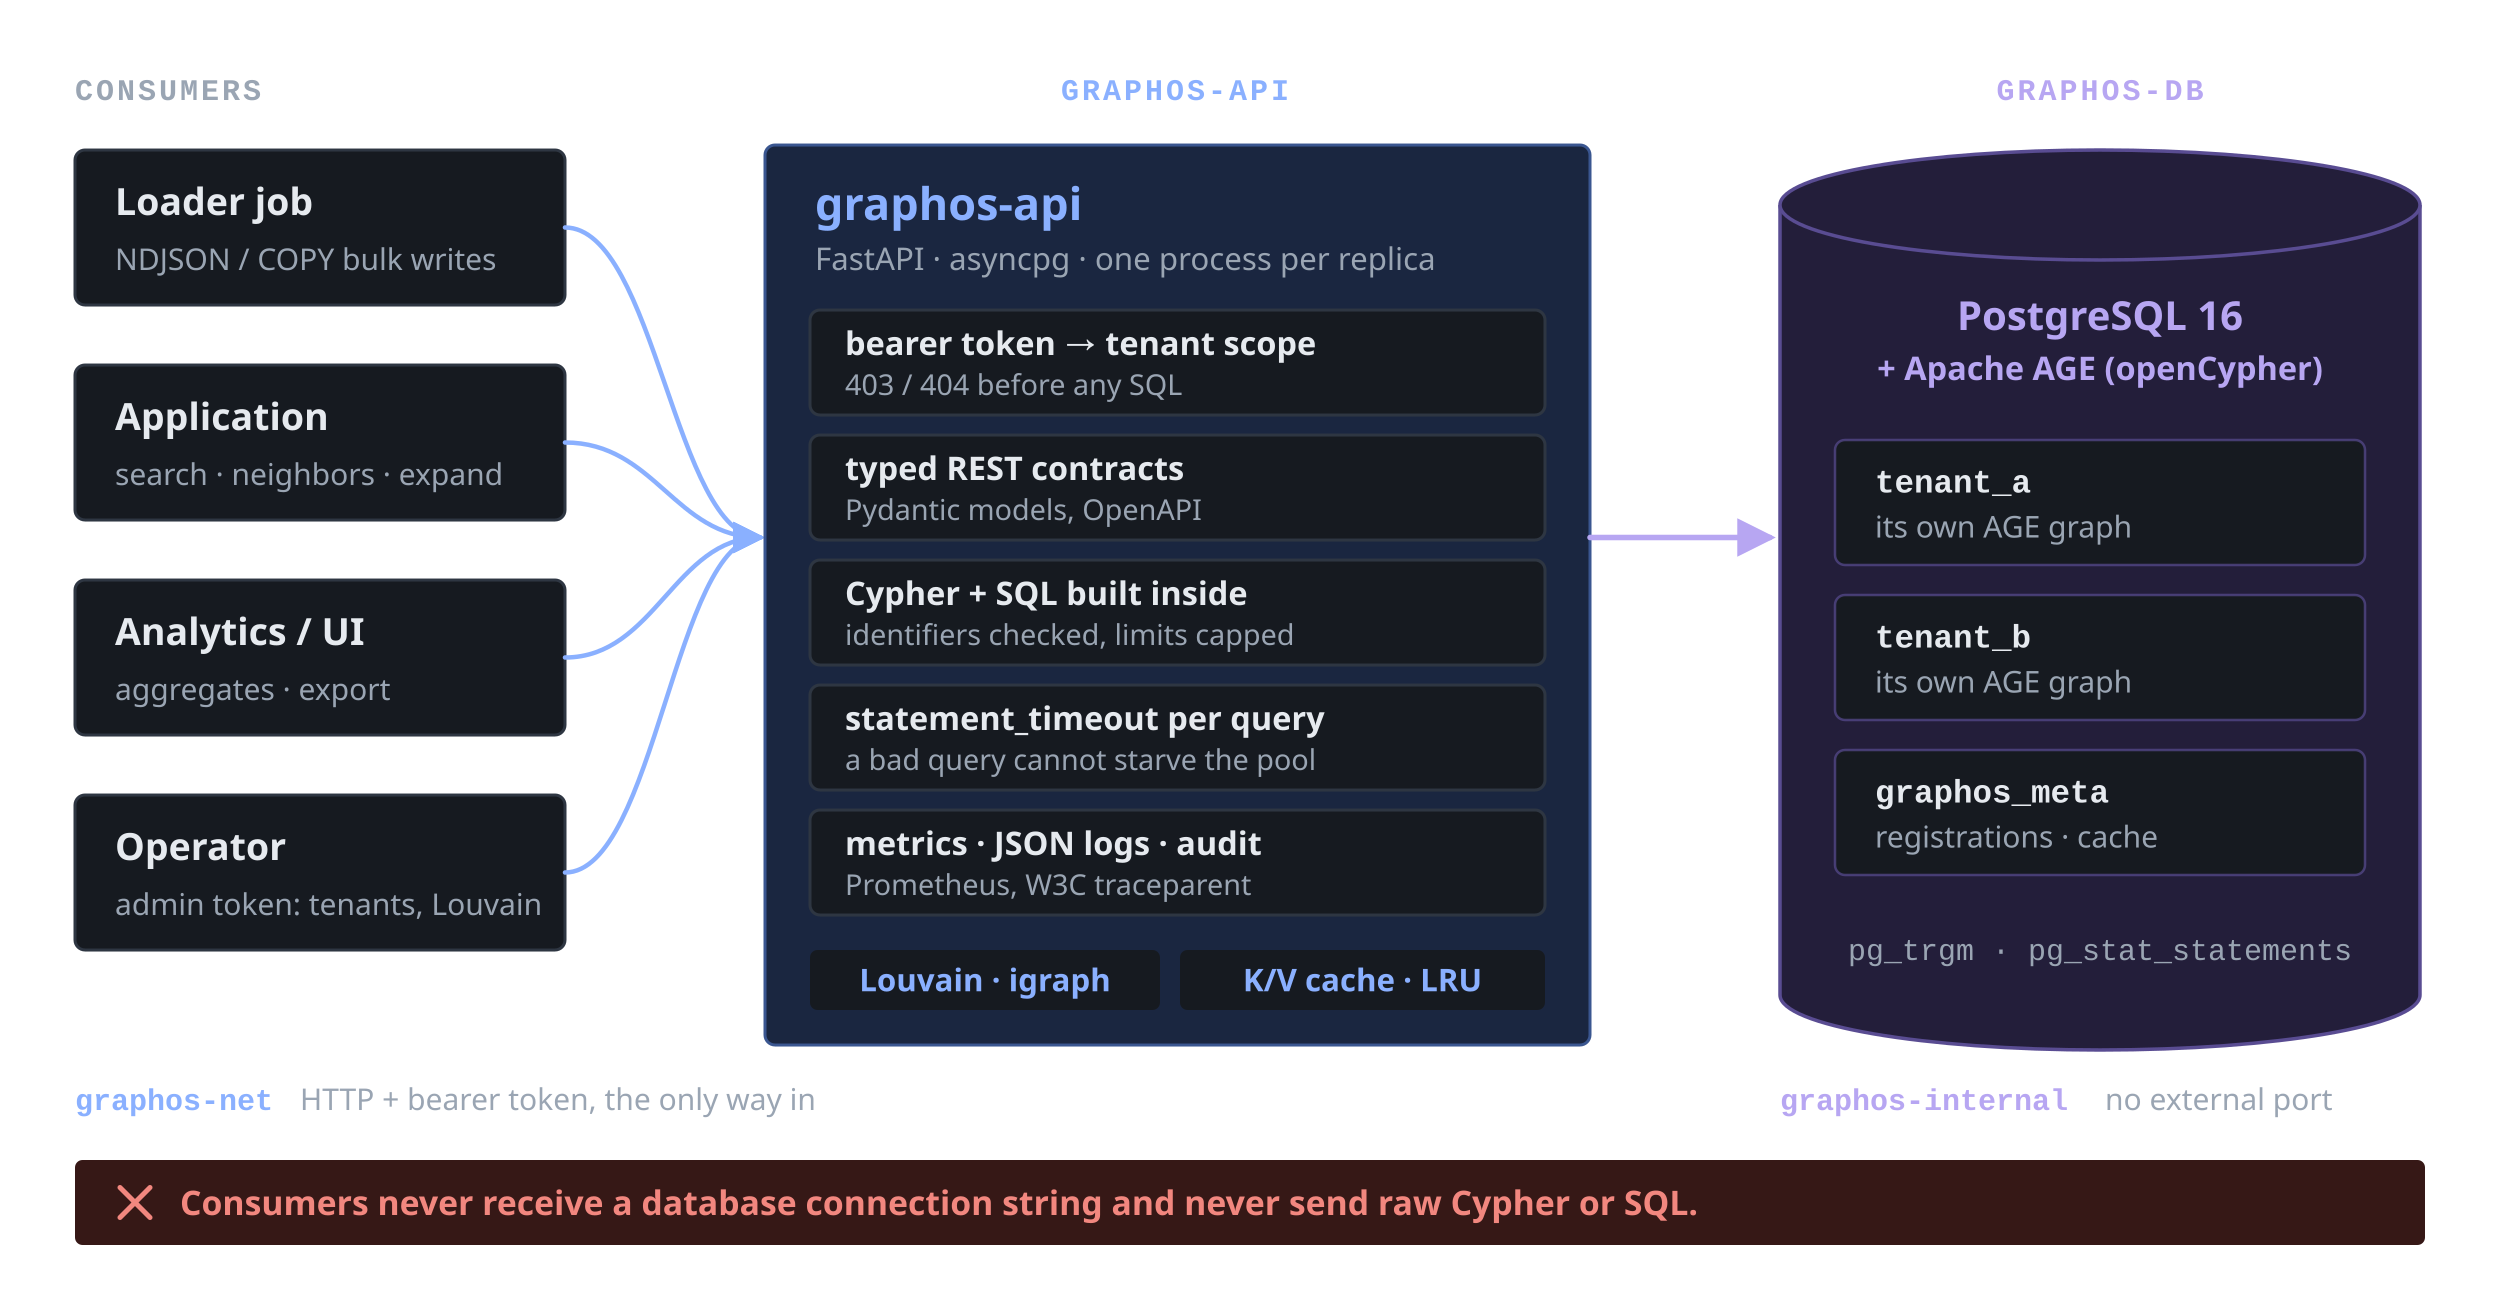
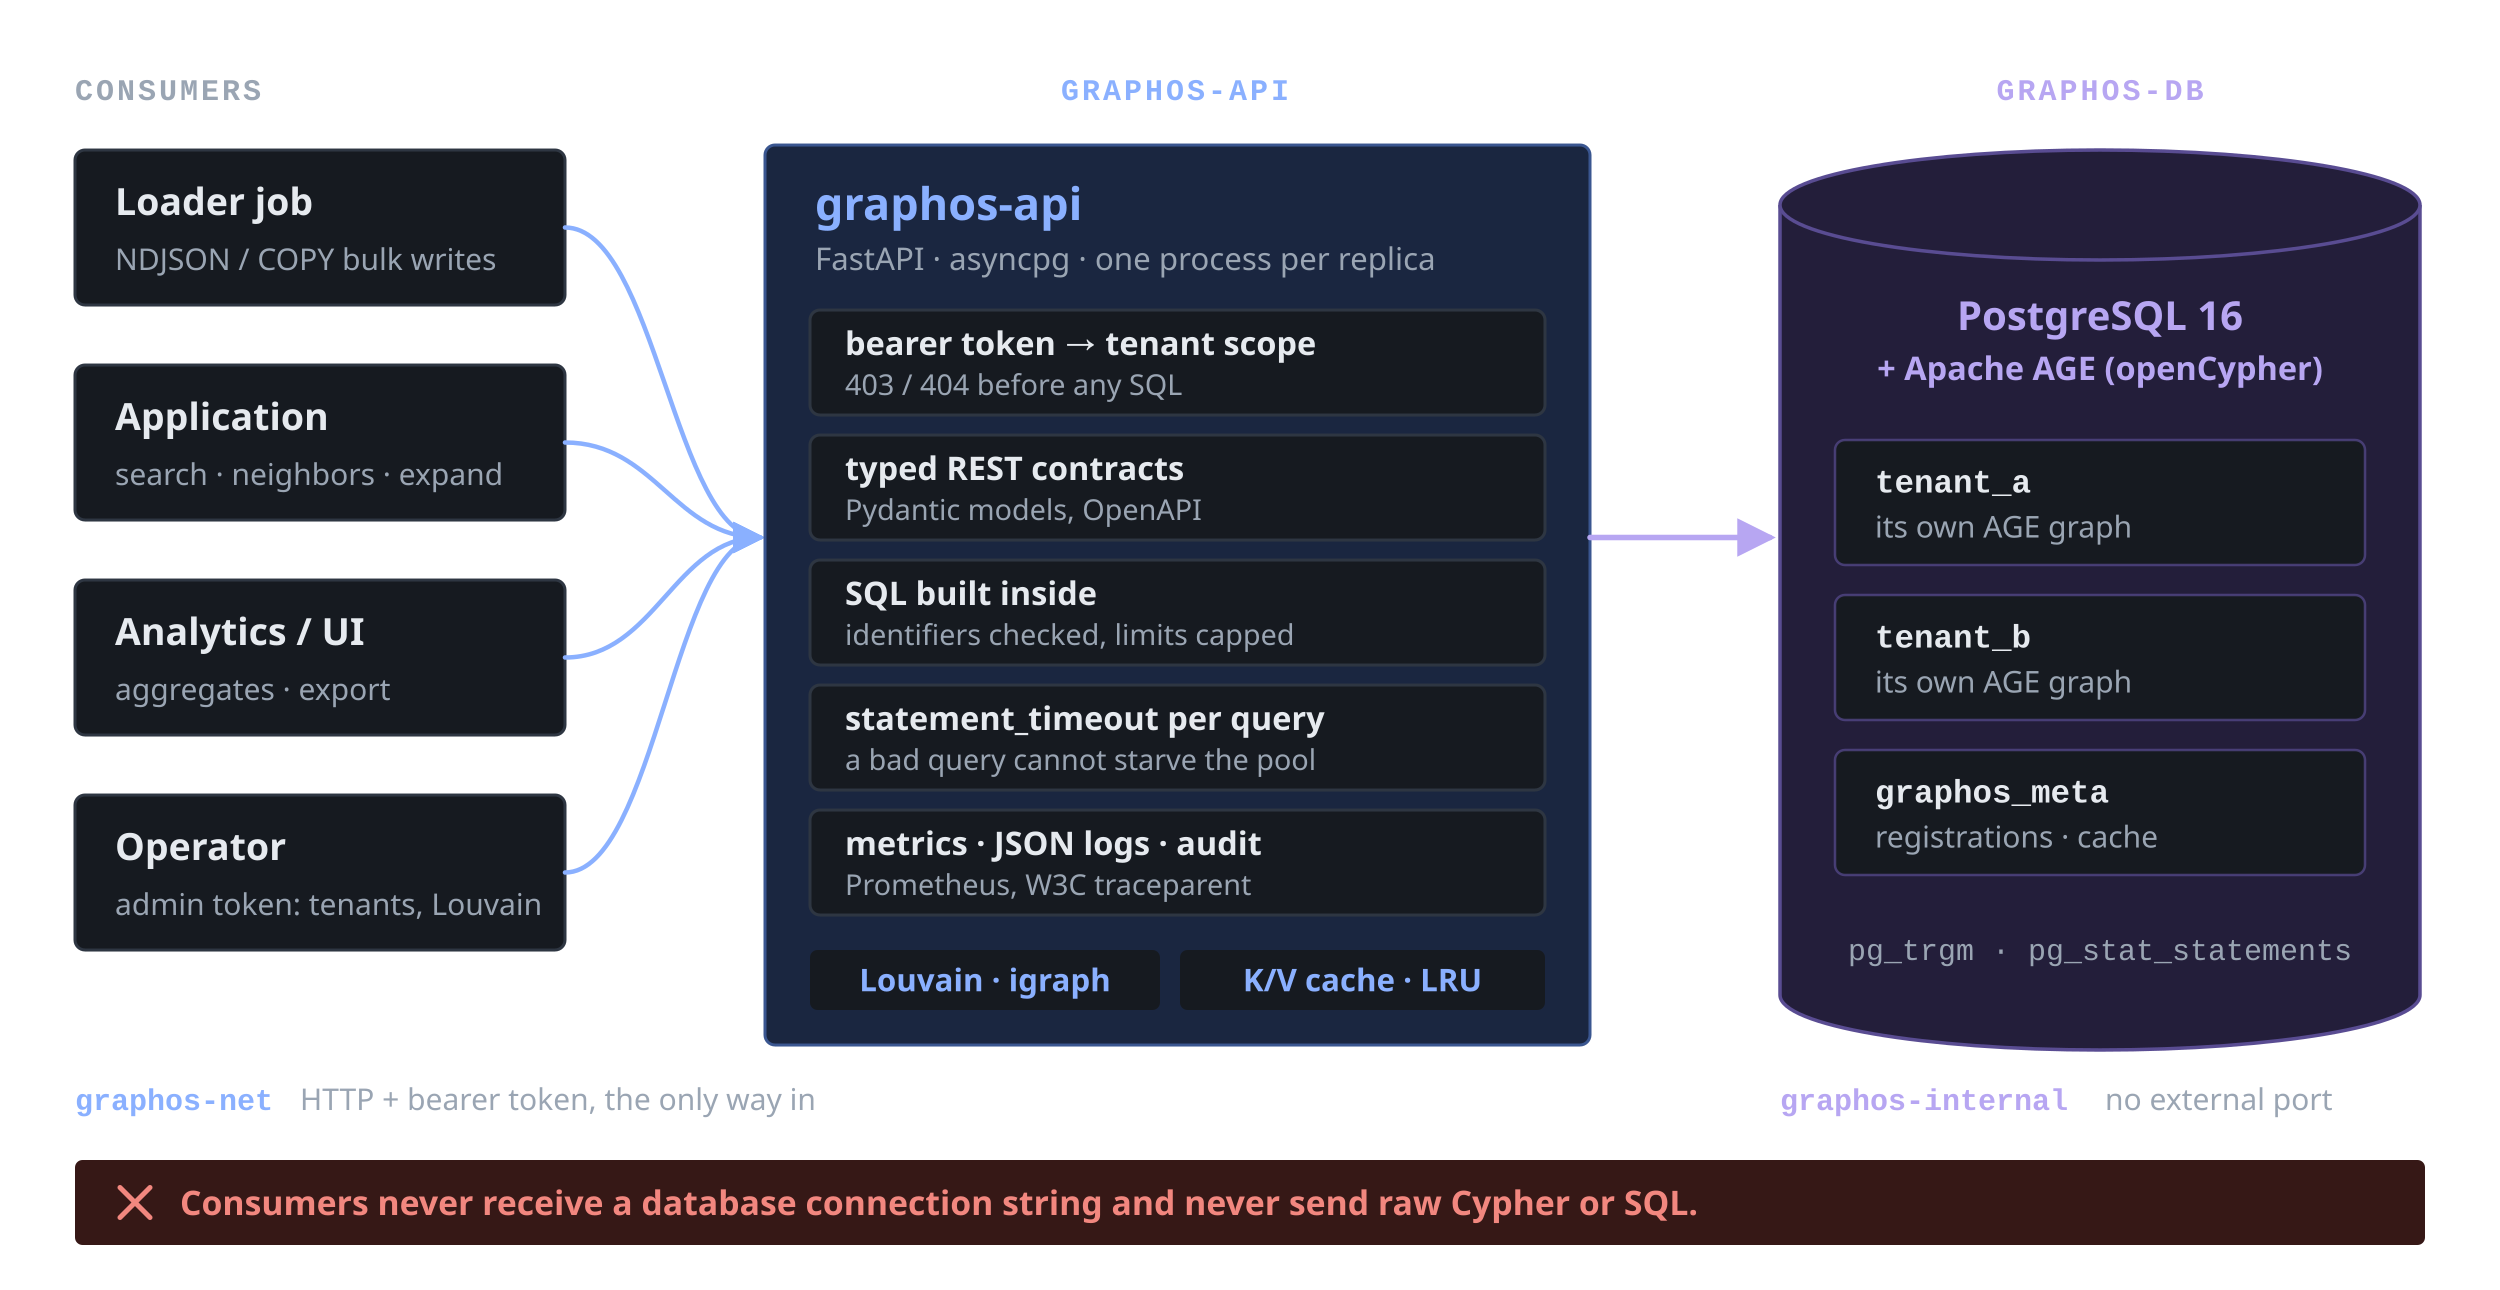
<svg xmlns="http://www.w3.org/2000/svg" viewBox="0 0 1000 516" width="1000" height="516" font-family="-apple-system, BlinkMacSystemFont, 'Segoe UI', 'Noto Sans', Helvetica, Arial, sans-serif" role="img" aria-labelledby="title desc">
  <defs>
    <marker id="h0" viewBox="0 0 10 10" refX="8.5" refY="5" markerWidth="7" markerHeight="7" orient="auto-start-reverse">
      <path d="M0,0 L10,5 L0,10 z" fill="#8AB0FF" />
    </marker>
    <marker id="h1" viewBox="0 0 10 10" refX="8.5" refY="5" markerWidth="7" markerHeight="7" orient="auto-start-reverse">
      <path d="M0,0 L10,5 L0,10 z" fill="#B7A6F2" />
    </marker>
  </defs>
  <text x="30" y="40" font-size="12" font-weight="600" fill="#9AA5B3" font-family="ui-monospace, SFMono-Regular, 'SF Mono', Menlo, Consolas, 'Liberation Mono', monospace" letter-spacing="1.2">CONSUMERS</text>
  <text x="470" y="40" font-size="12" font-weight="600" fill="#8AB0FF" text-anchor="middle" font-family="ui-monospace, SFMono-Regular, 'SF Mono', Menlo, Consolas, 'Liberation Mono', monospace" letter-spacing="1.2">GRAPHOS-API</text>
  <text x="840" y="40" font-size="12" font-weight="600" fill="#B7A6F2" text-anchor="middle" font-family="ui-monospace, SFMono-Regular, 'SF Mono', Menlo, Consolas, 'Liberation Mono', monospace" letter-spacing="1.2">GRAPHOS-DB</text>
  <rect x="30" y="60" width="196" height="62" rx="4" fill="#161A20" stroke="#2E3642" stroke-width="1.2" />
  <text x="46" y="86" font-size="15" font-weight="600" fill="#E6EAEF">Loader job</text>
  <text x="46" y="108" font-size="12" font-weight="400" fill="#9AA5B3">NDJSON / COPY bulk writes</text>
  <rect x="30" y="146" width="196" height="62" rx="4" fill="#161A20" stroke="#2E3642" stroke-width="1.2" />
  <text x="46" y="172" font-size="15" font-weight="600" fill="#E6EAEF">Application</text>
  <text x="46" y="194" font-size="12" font-weight="400" fill="#9AA5B3">search · neighbors · expand</text>
  <rect x="30" y="232" width="196" height="62" rx="4" fill="#161A20" stroke="#2E3642" stroke-width="1.2" />
  <text x="46" y="258" font-size="15" font-weight="600" fill="#E6EAEF">Analytics / UI</text>
  <text x="46" y="280" font-size="12" font-weight="400" fill="#9AA5B3">aggregates · export</text>
  <rect x="30" y="318" width="196" height="62" rx="4" fill="#161A20" stroke="#2E3642" stroke-width="1.2" />
  <text x="46" y="344" font-size="15" font-weight="600" fill="#E6EAEF">Operator</text>
  <text x="46" y="366" font-size="12" font-weight="400" fill="#9AA5B3">admin token: tenants, Louvain</text>
  <path d="M226 91 C 262 91, 270 215, 304 215" fill="none" stroke="#8AB0FF" stroke-width="1.8" stroke-linecap="round" marker-end="url(#h0)" />
  <path d="M226 177 C 262 177, 270 215, 304 215" fill="none" stroke="#8AB0FF" stroke-width="1.8" stroke-linecap="round" marker-end="url(#h0)" />
  <path d="M226 263 C 262 263, 270 215, 304 215" fill="none" stroke="#8AB0FF" stroke-width="1.8" stroke-linecap="round" marker-end="url(#h0)" />
  <path d="M226 349 C 262 349, 270 215, 304 215" fill="none" stroke="#8AB0FF" stroke-width="1.8" stroke-linecap="round" marker-end="url(#h0)" />
  <text x="30" y="444" font-size="12" font-weight="600" fill="#8AB0FF" font-family="ui-monospace, SFMono-Regular, 'SF Mono', Menlo, Consolas, 'Liberation Mono', monospace">graphos-net</text>
  <text x="120" y="444" font-size="12" font-weight="400" fill="#9AA5B3">HTTP + bearer token, the only way in</text>
  <rect x="306" y="58" width="330" height="360" rx="4" fill="#1A2640" stroke="#3A5690" stroke-width="1.2" />
  <text x="326" y="88" font-size="18" font-weight="700" fill="#8AB0FF">graphos-api</text>
  <text x="326" y="108" font-size="12.5" font-weight="400" fill="#9AA5B3">FastAPI · asyncpg · one process per replica</text>
  <rect x="324" y="124" width="294" height="42" rx="4" fill="#161A20" stroke="#2E3642" stroke-width="1.2" />
  <text x="338" y="142" font-size="13" font-weight="600" fill="#E6EAEF">bearer token → tenant scope</text>
  <text x="338" y="158" font-size="11.5" font-weight="400" fill="#9AA5B3">403 / 404 before any SQL</text>
  <rect x="324" y="174" width="294" height="42" rx="4" fill="#161A20" stroke="#2E3642" stroke-width="1.2" />
  <text x="338" y="192" font-size="13" font-weight="600" fill="#E6EAEF">typed REST contracts</text>
  <text x="338" y="208" font-size="11.5" font-weight="400" fill="#9AA5B3">Pydantic models, OpenAPI</text>
  <rect x="324" y="224" width="294" height="42" rx="4" fill="#161A20" stroke="#2E3642" stroke-width="1.2" />
-   <text x="338" y="242" font-size="13" font-weight="600" fill="#E6EAEF">Cypher + SQL built inside</text>
+   <text x="338" y="242" font-size="13" font-weight="600" fill="#E6EAEF">SQL built inside</text>
  <text x="338" y="258" font-size="11.5" font-weight="400" fill="#9AA5B3">identifiers checked, limits capped</text>
  <rect x="324" y="274" width="294" height="42" rx="4" fill="#161A20" stroke="#2E3642" stroke-width="1.2" />
  <text x="338" y="292" font-size="13" font-weight="600" fill="#E6EAEF">statement_timeout per query</text>
  <text x="338" y="308" font-size="11.5" font-weight="400" fill="#9AA5B3">a bad query cannot starve the pool</text>
  <rect x="324" y="324" width="294" height="42" rx="4" fill="#161A20" stroke="#2E3642" stroke-width="1.2" />
  <text x="338" y="342" font-size="13" font-weight="600" fill="#E6EAEF">metrics · JSON logs · audit</text>
  <text x="338" y="358" font-size="11.5" font-weight="400" fill="#9AA5B3">Prometheus, W3C traceparent</text>
  <rect x="324" y="380" width="140" height="24" rx="3" fill="#161A20" />
  <text x="394" y="396.5" font-size="12.5" font-weight="600" fill="#8AB0FF" text-anchor="middle">Louvain · igraph</text>
  <rect x="472" y="380" width="146" height="24" rx="3" fill="#161A20" />
  <text x="545" y="396.5" font-size="12.5" font-weight="600" fill="#8AB0FF" text-anchor="middle">K/V cache · LRU</text>
  <path d="M636 215 H708" fill="none" stroke="#B7A6F2" stroke-width="2.2" stroke-linecap="round" marker-end="url(#h1)" />
  <text x="712" y="444" font-size="12" font-weight="600" fill="#B7A6F2" font-family="ui-monospace, SFMono-Regular, 'SF Mono', Menlo, Consolas, 'Liberation Mono', monospace">graphos-internal</text>
  <text x="842" y="444" font-size="12" font-weight="400" fill="#9AA5B3">no external port</text>
  <g>
    <path d="M712 82 v316 a128 22 0 0 0 256 0 v-316" fill="#231E3A" stroke="#594C92" stroke-width="1.4" />
    <ellipse cx="840" cy="82" rx="128" ry="22" fill="#231E3A" stroke="#594C92" stroke-width="1.4" />
  </g>
  <text x="840" y="132" font-size="16" font-weight="700" fill="#B7A6F2" text-anchor="middle">PostgreSQL 16</text>
  <text x="840" y="152" font-size="13" font-weight="600" fill="#B7A6F2" text-anchor="middle">+ Apache AGE (openCypher)</text>
  <rect x="734" y="176" width="212" height="50" rx="4" fill="#161A20" stroke="#594C92" stroke-opacity="0.7" />
  <text x="750" y="197" font-size="13" font-weight="600" fill="#E6EAEF" font-family="ui-monospace, SFMono-Regular, 'SF Mono', Menlo, Consolas, 'Liberation Mono', monospace">tenant_a</text>
  <text x="750" y="215" font-size="12" font-weight="400" fill="#9AA5B3">its own AGE graph</text>
  <rect x="734" y="238" width="212" height="50" rx="4" fill="#161A20" stroke="#594C92" stroke-opacity="0.7" />
  <text x="750" y="259" font-size="13" font-weight="600" fill="#E6EAEF" font-family="ui-monospace, SFMono-Regular, 'SF Mono', Menlo, Consolas, 'Liberation Mono', monospace">tenant_b</text>
  <text x="750" y="277" font-size="12" font-weight="400" fill="#9AA5B3">its own AGE graph</text>
  <rect x="734" y="300" width="212" height="50" rx="4" fill="#161A20" stroke="#594C92" stroke-opacity="0.7" />
  <text x="750" y="321" font-size="13" font-weight="600" fill="#E6EAEF" font-family="ui-monospace, SFMono-Regular, 'SF Mono', Menlo, Consolas, 'Liberation Mono', monospace">graphos_meta</text>
  <text x="750" y="339" font-size="12" font-weight="400" fill="#9AA5B3">registrations · cache</text>
  <text x="840" y="384" font-size="12" font-weight="400" fill="#9AA5B3" text-anchor="middle" font-family="ui-monospace, SFMono-Regular, 'SF Mono', Menlo, Consolas, 'Liberation Mono', monospace">pg_trgm · pg_stat_statements</text>
  <rect x="30" y="464" width="940" height="34" rx="3" fill="#361816" />
  <path d="M48 475 l12 12 M60 475 l-12 12" stroke="#F2877F" stroke-width="2" stroke-linecap="round" />
  <text x="72" y="486" font-size="13.5" font-weight="600" fill="#F2877F">Consumers never receive a database connection string and never send raw Cypher or SQL.</text>
</svg>
